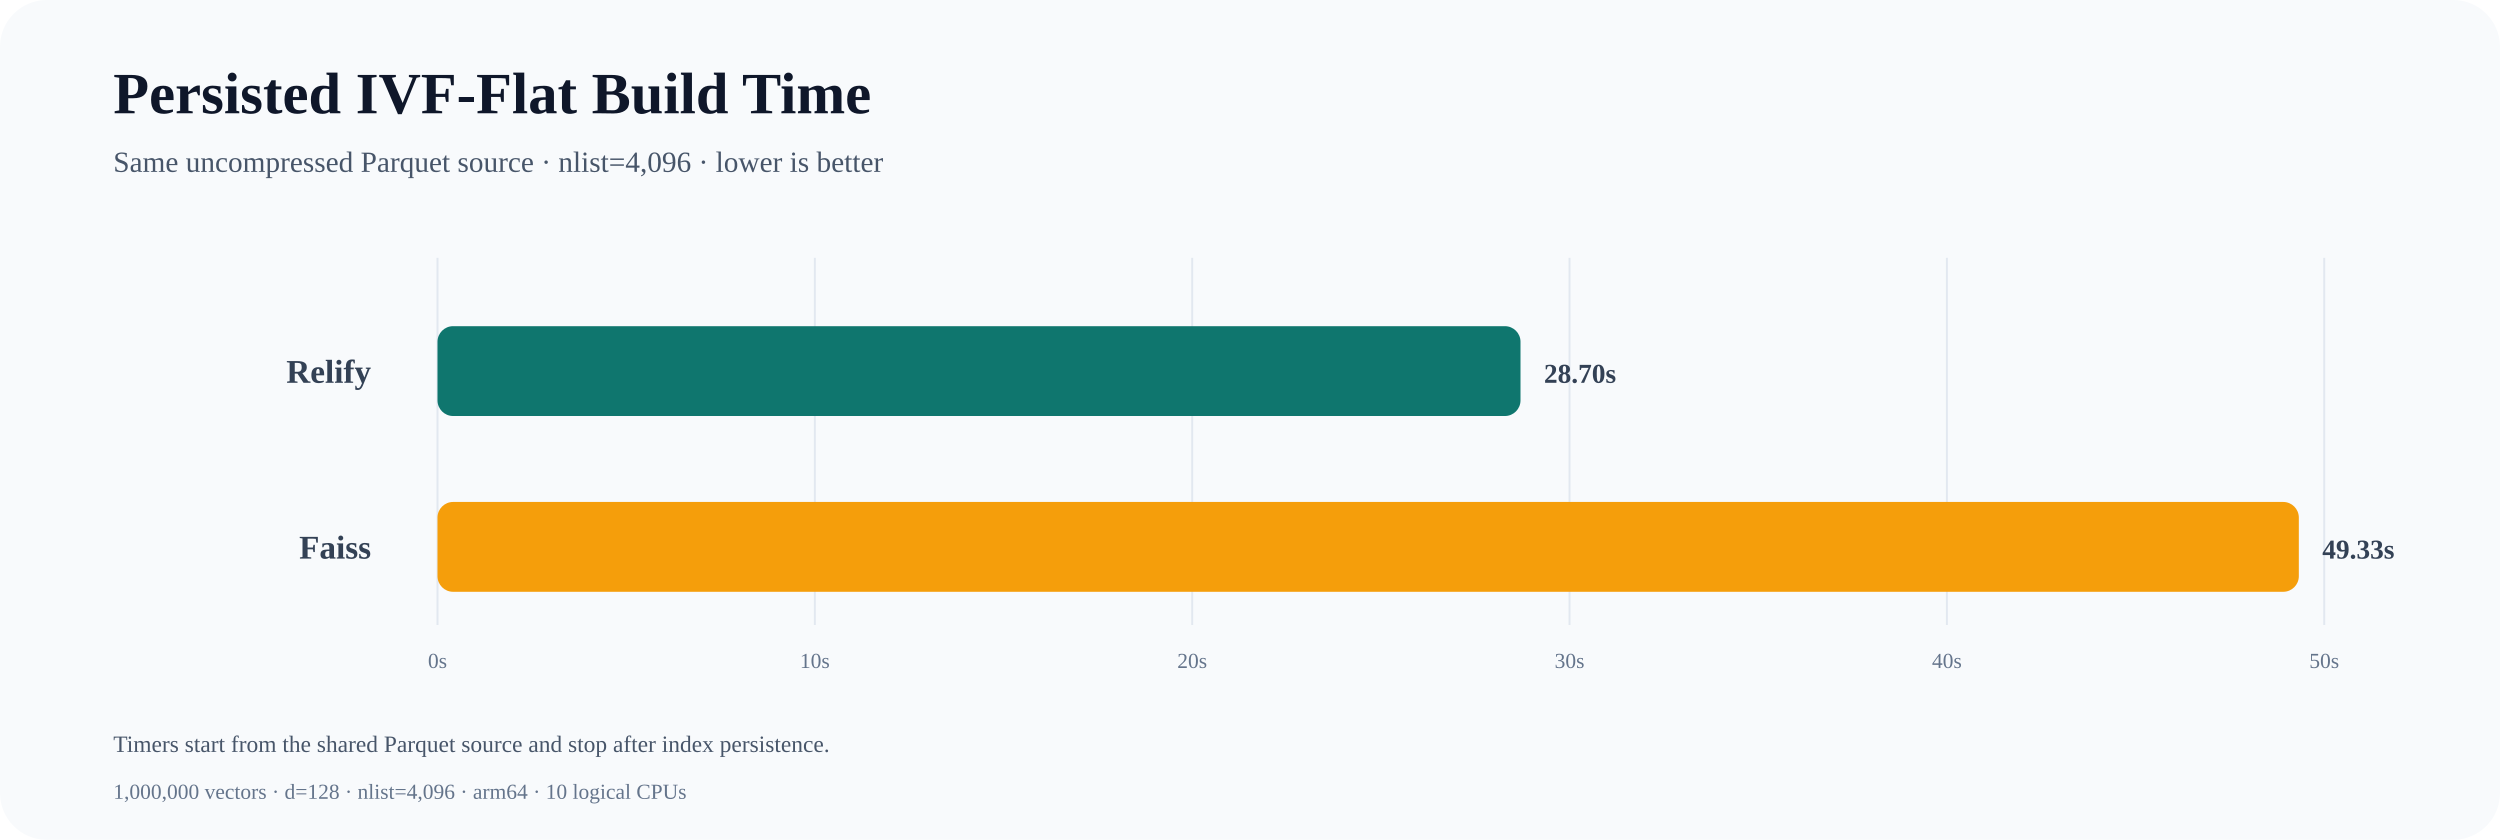
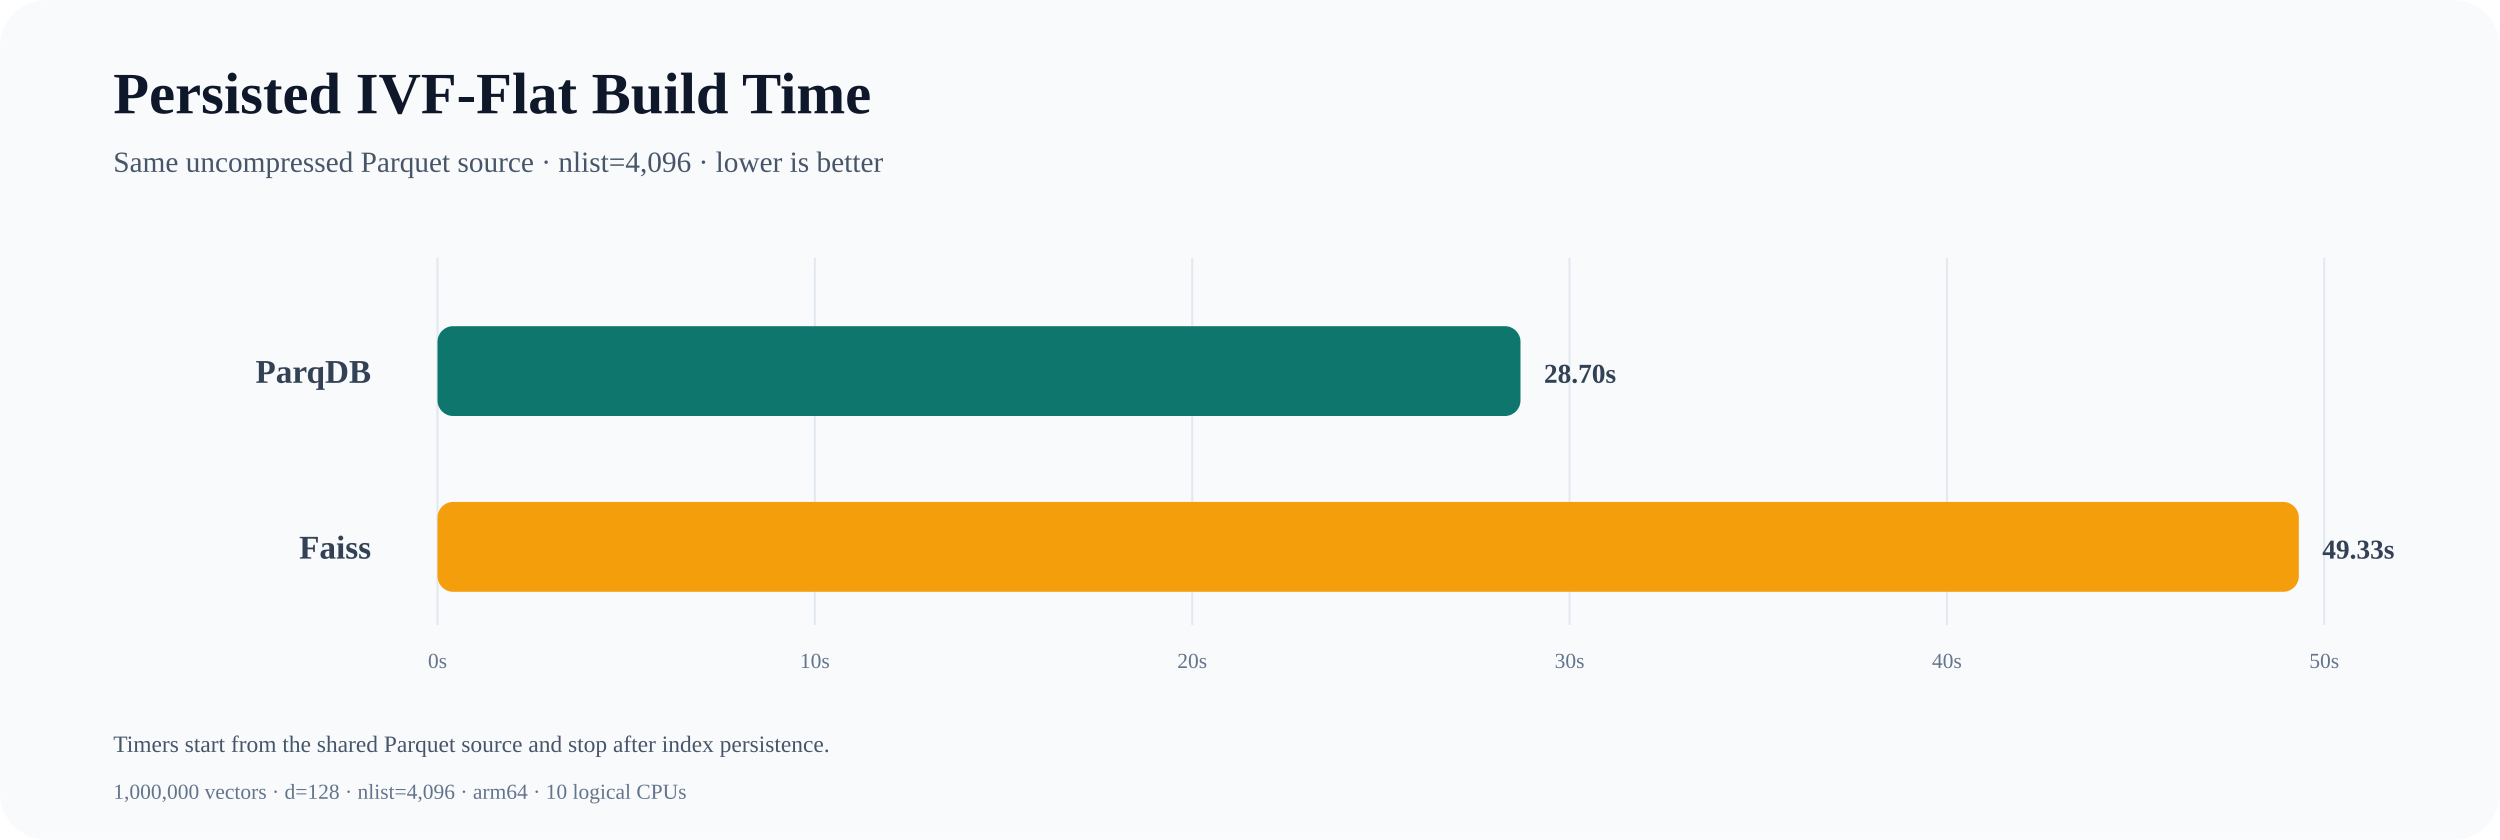
<svg xmlns="http://www.w3.org/2000/svg" width="1280" height="430" viewBox="0 0 1280 430" role="img" aria-labelledby="title description">
  <rect width="1280" height="430" rx="24" fill="#f8fafc" />
  <text x="58" y="58" font-size="30" font-weight="700" fill="#0f172a">Persisted IVF-Flat Build Time</text>
  <text x="58" y="88" font-size="15" fill="#475569">Same uncompressed Parquet source · nlist=4,096 · lower is better</text>
  <line x1="224.0" y1="132" x2="224.0" y2="320" stroke="#e2e8f0" />
  <text x="224.0" y="342" text-anchor="middle" font-size="11" fill="#64748b">0s</text>
  <line x1="417.2" y1="132" x2="417.2" y2="320" stroke="#e2e8f0" />
  <text x="417.2" y="342" text-anchor="middle" font-size="11" fill="#64748b">10s</text>
  <line x1="610.4" y1="132" x2="610.4" y2="320" stroke="#e2e8f0" />
  <text x="610.4" y="342" text-anchor="middle" font-size="11" fill="#64748b">20s</text>
  <line x1="803.6" y1="132" x2="803.6" y2="320" stroke="#e2e8f0" />
  <text x="803.6" y="342" text-anchor="middle" font-size="11" fill="#64748b">30s</text>
  <line x1="996.8" y1="132" x2="996.8" y2="320" stroke="#e2e8f0" />
  <text x="996.8" y="342" text-anchor="middle" font-size="11" fill="#64748b">40s</text>
  <line x1="1190.0" y1="132" x2="1190.0" y2="320" stroke="#e2e8f0" />
  <text x="1190.0" y="342" text-anchor="middle" font-size="11" fill="#64748b">50s</text>
-   <text x="190" y="196" text-anchor="end" font-size="17" font-weight="700" fill="#334155">Relify</text>
+   <text x="190" y="196" text-anchor="end" font-size="17" font-weight="700" fill="#334155">ParqDB</text>
  <rect x="224" y="167.0" width="554.5" height="46" rx="8" fill="#0f766e" />
  <text x="790.5" y="196" font-size="14" font-weight="700" fill="#334155">28.70s</text>
  <text x="190" y="286" text-anchor="end" font-size="17" font-weight="700" fill="#334155">Faiss</text>
  <rect x="224" y="257.0" width="953.0" height="46" rx="8" fill="#f59e0b" />
  <text x="1189.0" y="286" font-size="14" font-weight="700" fill="#334155">49.33s</text>
  <text x="58" y="385" font-size="12" fill="#475569">Timers start from the shared Parquet source and stop after index persistence.</text>
  <text x="58" y="409" font-size="11" fill="#64748b">1,000,000 vectors · d=128 · nlist=4,096 · arm64 · 10 logical CPUs</text>
</svg>
